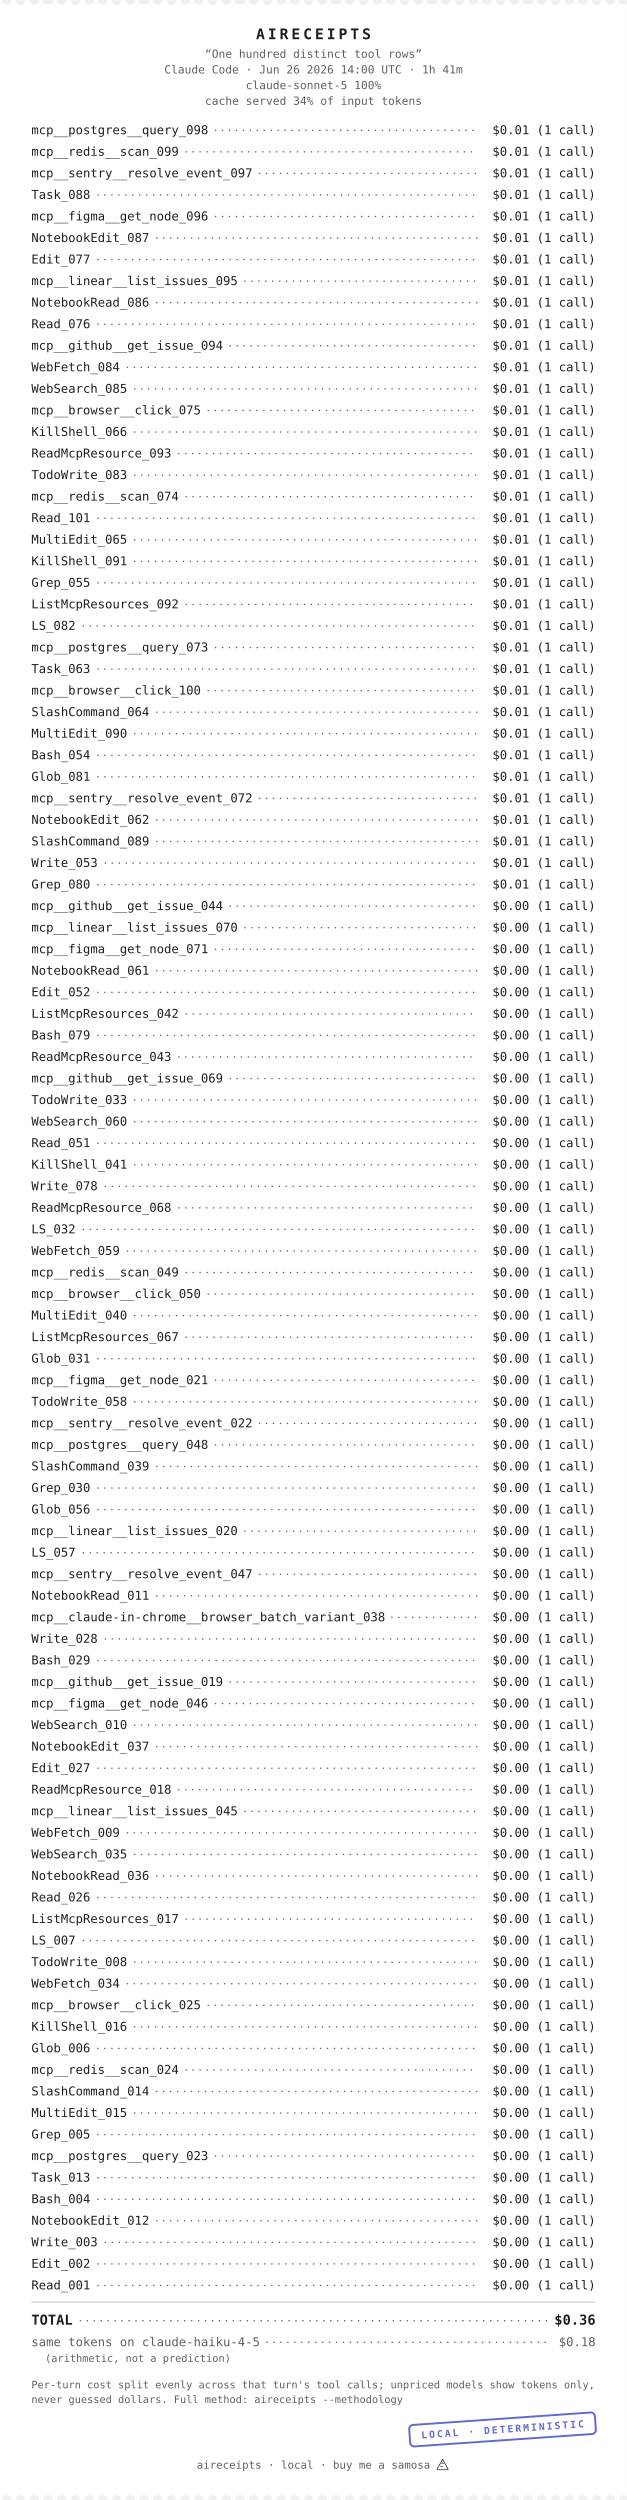
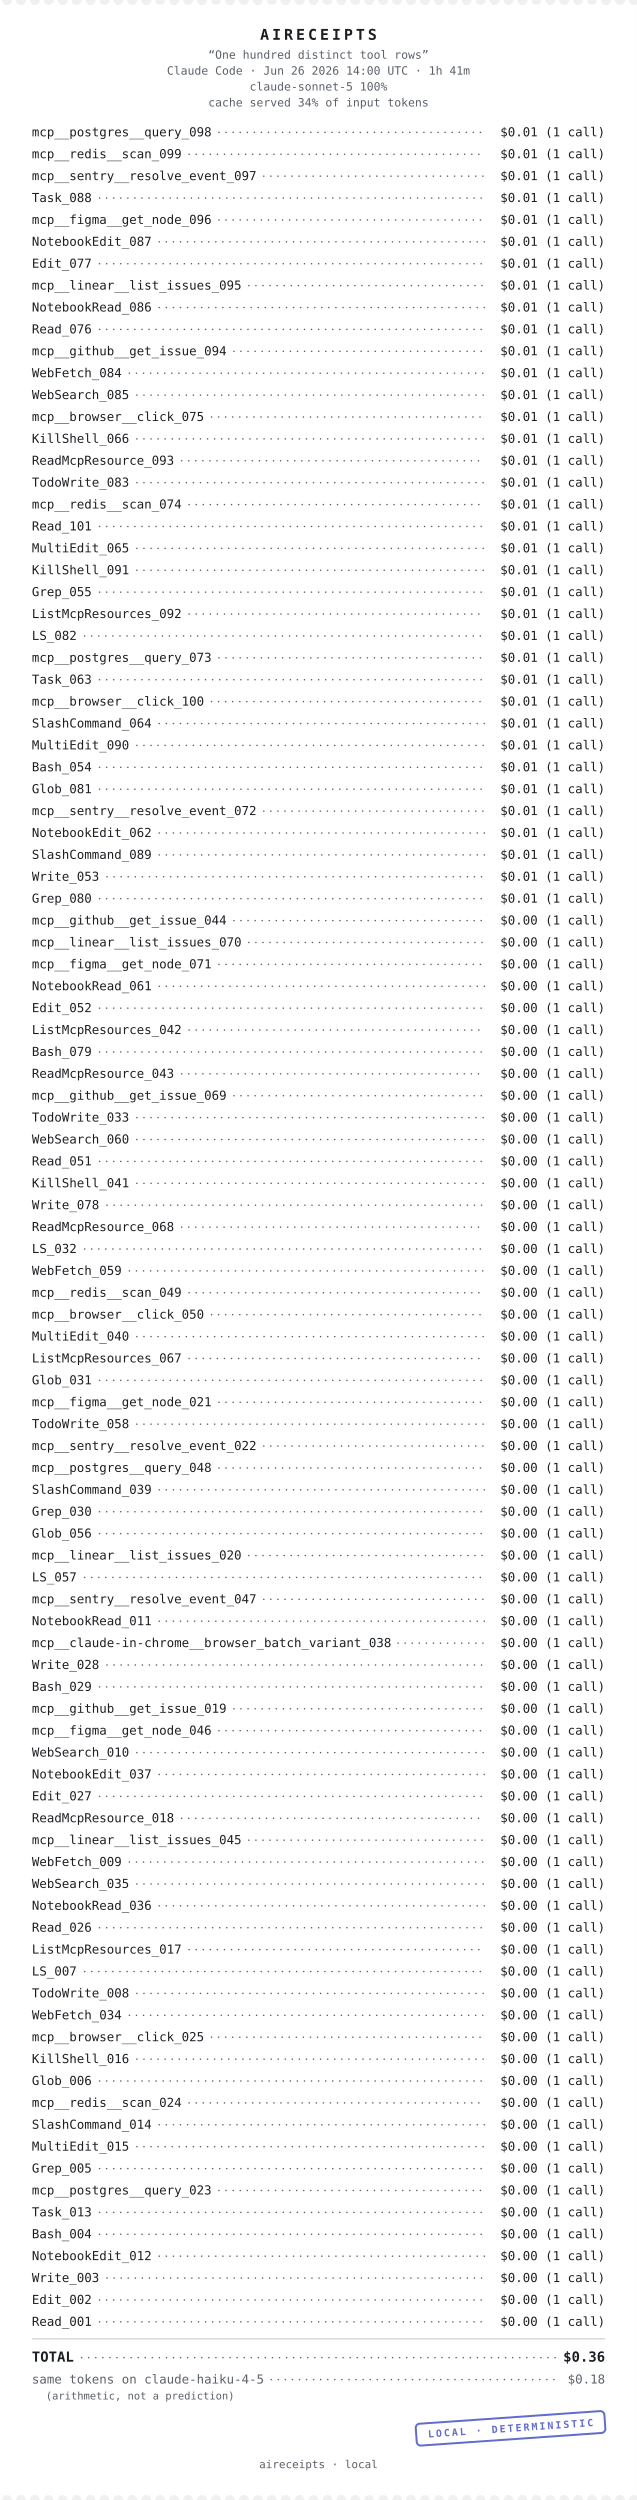
- <svg xmlns="http://www.w3.org/2000/svg" width="640" height="2552" viewBox="0 0 640 2552" font-family="&quot;SF Mono&quot;,&quot;Cascadia Code&quot;,&quot;JetBrains Mono&quot;,Menlo,Consolas,monospace" role="img" aria-label="aireceipts cost receipt">
+ <svg xmlns="http://www.w3.org/2000/svg" width="640" height="2512" viewBox="0 0 640 2512" font-family="&quot;SF Mono&quot;,&quot;Cascadia Code&quot;,&quot;JetBrains Mono&quot;,Menlo,Consolas,monospace" role="img" aria-label="aireceipts cost receipt">
  <g transform="translate(0 0)">
    <defs>
-       <mask id="perf-0" maskUnits="userSpaceOnUse" x="-5" y="-5" width="650" height="2562">
-         <rect x="0" y="0" width="640" height="2552" fill="#FFFFFF" />
+       <mask id="perf-0" maskUnits="userSpaceOnUse" x="-5" y="-5" width="650" height="2522">
+         <rect x="0" y="0" width="640" height="2512" fill="#FFFFFF" />
        <g class="perf-top">
          <circle cx="7" cy="0" r="5" fill="#000000" />
          <circle cx="21" cy="0" r="5" fill="#000000" />
          <circle cx="35" cy="0" r="5" fill="#000000" />
          <circle cx="49" cy="0" r="5" fill="#000000" />
          <circle cx="63" cy="0" r="5" fill="#000000" />
          <circle cx="77" cy="0" r="5" fill="#000000" />
          <circle cx="91" cy="0" r="5" fill="#000000" />
          <circle cx="105" cy="0" r="5" fill="#000000" />
          <circle cx="119" cy="0" r="5" fill="#000000" />
          <circle cx="133" cy="0" r="5" fill="#000000" />
          <circle cx="147" cy="0" r="5" fill="#000000" />
          <circle cx="161" cy="0" r="5" fill="#000000" />
          <circle cx="175" cy="0" r="5" fill="#000000" />
          <circle cx="189" cy="0" r="5" fill="#000000" />
          <circle cx="203" cy="0" r="5" fill="#000000" />
          <circle cx="217" cy="0" r="5" fill="#000000" />
          <circle cx="231" cy="0" r="5" fill="#000000" />
          <circle cx="245" cy="0" r="5" fill="#000000" />
          <circle cx="259" cy="0" r="5" fill="#000000" />
          <circle cx="273" cy="0" r="5" fill="#000000" />
          <circle cx="287" cy="0" r="5" fill="#000000" />
          <circle cx="301" cy="0" r="5" fill="#000000" />
          <circle cx="315" cy="0" r="5" fill="#000000" />
          <circle cx="329" cy="0" r="5" fill="#000000" />
          <circle cx="343" cy="0" r="5" fill="#000000" />
          <circle cx="357" cy="0" r="5" fill="#000000" />
          <circle cx="371" cy="0" r="5" fill="#000000" />
          <circle cx="385" cy="0" r="5" fill="#000000" />
          <circle cx="399" cy="0" r="5" fill="#000000" />
          <circle cx="413" cy="0" r="5" fill="#000000" />
          <circle cx="427" cy="0" r="5" fill="#000000" />
          <circle cx="441" cy="0" r="5" fill="#000000" />
          <circle cx="455" cy="0" r="5" fill="#000000" />
          <circle cx="469" cy="0" r="5" fill="#000000" />
          <circle cx="483" cy="0" r="5" fill="#000000" />
          <circle cx="497" cy="0" r="5" fill="#000000" />
          <circle cx="511" cy="0" r="5" fill="#000000" />
          <circle cx="525" cy="0" r="5" fill="#000000" />
          <circle cx="539" cy="0" r="5" fill="#000000" />
          <circle cx="553" cy="0" r="5" fill="#000000" />
          <circle cx="567" cy="0" r="5" fill="#000000" />
          <circle cx="581" cy="0" r="5" fill="#000000" />
          <circle cx="595" cy="0" r="5" fill="#000000" />
          <circle cx="609" cy="0" r="5" fill="#000000" />
          <circle cx="623" cy="0" r="5" fill="#000000" />
          <circle cx="637" cy="0" r="5" fill="#000000" />
        </g>
        <g class="perf-bottom">
-           <circle cx="7" cy="2552" r="5" fill="#000000" />
-           <circle cx="21" cy="2552" r="5" fill="#000000" />
-           <circle cx="35" cy="2552" r="5" fill="#000000" />
-           <circle cx="49" cy="2552" r="5" fill="#000000" />
-           <circle cx="63" cy="2552" r="5" fill="#000000" />
-           <circle cx="77" cy="2552" r="5" fill="#000000" />
-           <circle cx="91" cy="2552" r="5" fill="#000000" />
-           <circle cx="105" cy="2552" r="5" fill="#000000" />
-           <circle cx="119" cy="2552" r="5" fill="#000000" />
-           <circle cx="133" cy="2552" r="5" fill="#000000" />
-           <circle cx="147" cy="2552" r="5" fill="#000000" />
-           <circle cx="161" cy="2552" r="5" fill="#000000" />
-           <circle cx="175" cy="2552" r="5" fill="#000000" />
-           <circle cx="189" cy="2552" r="5" fill="#000000" />
-           <circle cx="203" cy="2552" r="5" fill="#000000" />
-           <circle cx="217" cy="2552" r="5" fill="#000000" />
-           <circle cx="231" cy="2552" r="5" fill="#000000" />
-           <circle cx="245" cy="2552" r="5" fill="#000000" />
-           <circle cx="259" cy="2552" r="5" fill="#000000" />
-           <circle cx="273" cy="2552" r="5" fill="#000000" />
-           <circle cx="287" cy="2552" r="5" fill="#000000" />
-           <circle cx="301" cy="2552" r="5" fill="#000000" />
-           <circle cx="315" cy="2552" r="5" fill="#000000" />
-           <circle cx="329" cy="2552" r="5" fill="#000000" />
-           <circle cx="343" cy="2552" r="5" fill="#000000" />
-           <circle cx="357" cy="2552" r="5" fill="#000000" />
-           <circle cx="371" cy="2552" r="5" fill="#000000" />
-           <circle cx="385" cy="2552" r="5" fill="#000000" />
-           <circle cx="399" cy="2552" r="5" fill="#000000" />
-           <circle cx="413" cy="2552" r="5" fill="#000000" />
-           <circle cx="427" cy="2552" r="5" fill="#000000" />
-           <circle cx="441" cy="2552" r="5" fill="#000000" />
-           <circle cx="455" cy="2552" r="5" fill="#000000" />
-           <circle cx="469" cy="2552" r="5" fill="#000000" />
-           <circle cx="483" cy="2552" r="5" fill="#000000" />
-           <circle cx="497" cy="2552" r="5" fill="#000000" />
-           <circle cx="511" cy="2552" r="5" fill="#000000" />
-           <circle cx="525" cy="2552" r="5" fill="#000000" />
-           <circle cx="539" cy="2552" r="5" fill="#000000" />
-           <circle cx="553" cy="2552" r="5" fill="#000000" />
-           <circle cx="567" cy="2552" r="5" fill="#000000" />
-           <circle cx="581" cy="2552" r="5" fill="#000000" />
-           <circle cx="595" cy="2552" r="5" fill="#000000" />
-           <circle cx="609" cy="2552" r="5" fill="#000000" />
-           <circle cx="623" cy="2552" r="5" fill="#000000" />
-           <circle cx="637" cy="2552" r="5" fill="#000000" />
+           <circle cx="7" cy="2512" r="5" fill="#000000" />
+           <circle cx="21" cy="2512" r="5" fill="#000000" />
+           <circle cx="35" cy="2512" r="5" fill="#000000" />
+           <circle cx="49" cy="2512" r="5" fill="#000000" />
+           <circle cx="63" cy="2512" r="5" fill="#000000" />
+           <circle cx="77" cy="2512" r="5" fill="#000000" />
+           <circle cx="91" cy="2512" r="5" fill="#000000" />
+           <circle cx="105" cy="2512" r="5" fill="#000000" />
+           <circle cx="119" cy="2512" r="5" fill="#000000" />
+           <circle cx="133" cy="2512" r="5" fill="#000000" />
+           <circle cx="147" cy="2512" r="5" fill="#000000" />
+           <circle cx="161" cy="2512" r="5" fill="#000000" />
+           <circle cx="175" cy="2512" r="5" fill="#000000" />
+           <circle cx="189" cy="2512" r="5" fill="#000000" />
+           <circle cx="203" cy="2512" r="5" fill="#000000" />
+           <circle cx="217" cy="2512" r="5" fill="#000000" />
+           <circle cx="231" cy="2512" r="5" fill="#000000" />
+           <circle cx="245" cy="2512" r="5" fill="#000000" />
+           <circle cx="259" cy="2512" r="5" fill="#000000" />
+           <circle cx="273" cy="2512" r="5" fill="#000000" />
+           <circle cx="287" cy="2512" r="5" fill="#000000" />
+           <circle cx="301" cy="2512" r="5" fill="#000000" />
+           <circle cx="315" cy="2512" r="5" fill="#000000" />
+           <circle cx="329" cy="2512" r="5" fill="#000000" />
+           <circle cx="343" cy="2512" r="5" fill="#000000" />
+           <circle cx="357" cy="2512" r="5" fill="#000000" />
+           <circle cx="371" cy="2512" r="5" fill="#000000" />
+           <circle cx="385" cy="2512" r="5" fill="#000000" />
+           <circle cx="399" cy="2512" r="5" fill="#000000" />
+           <circle cx="413" cy="2512" r="5" fill="#000000" />
+           <circle cx="427" cy="2512" r="5" fill="#000000" />
+           <circle cx="441" cy="2512" r="5" fill="#000000" />
+           <circle cx="455" cy="2512" r="5" fill="#000000" />
+           <circle cx="469" cy="2512" r="5" fill="#000000" />
+           <circle cx="483" cy="2512" r="5" fill="#000000" />
+           <circle cx="497" cy="2512" r="5" fill="#000000" />
+           <circle cx="511" cy="2512" r="5" fill="#000000" />
+           <circle cx="525" cy="2512" r="5" fill="#000000" />
+           <circle cx="539" cy="2512" r="5" fill="#000000" />
+           <circle cx="553" cy="2512" r="5" fill="#000000" />
+           <circle cx="567" cy="2512" r="5" fill="#000000" />
+           <circle cx="581" cy="2512" r="5" fill="#000000" />
+           <circle cx="595" cy="2512" r="5" fill="#000000" />
+           <circle cx="609" cy="2512" r="5" fill="#000000" />
+           <circle cx="623" cy="2512" r="5" fill="#000000" />
+           <circle cx="637" cy="2512" r="5" fill="#000000" />
        </g>
      </mask>
    </defs>
-     <rect x="0" y="0" width="640" height="2552" fill="#FFFFFF" mask="url(#perf-0)" />
+     <rect x="0" y="0" width="640" height="2512" fill="#FFFFFF" mask="url(#perf-0)" />
    <text x="320" y="40" font-size="15" fill="#1B1E22" text-anchor="middle" font-weight="700" letter-spacing="3">AIRECEIPTS</text>
    <text x="320" y="59" font-size="11.5" fill="#5A6068" text-anchor="middle">“One hundred distinct tool rows”</text>
    <text x="320" y="75" font-size="11.5" fill="#5A6068" text-anchor="middle">Claude Code · Jun 26 2026 14:00 UTC · 1h 41m</text>
    <text x="320" y="91" font-size="11.5" fill="#5A6068" text-anchor="middle">claude-sonnet-5 100%</text>
    <text x="320" y="107" font-size="11.5" fill="#5A6068" text-anchor="middle">cache served 34% of input tokens</text>
    <text x="32" y="137" font-size="12.5" fill="#1B1E22" text-anchor="start">mcp__postgres__query_098</text>
    <text x="608" y="137" font-size="12.5" fill="#1B1E22" text-anchor="end">$0.01  (1 call)</text>
    <line x1="220" y1="133" x2="487.5" y2="133" stroke="#5A6068" stroke-width="1.5" stroke-linecap="round" stroke-dasharray="0.1 7" />
    <text x="32" y="159" font-size="12.5" fill="#1B1E22" text-anchor="start">mcp__redis__scan_099</text>
    <text x="608" y="159" font-size="12.5" fill="#1B1E22" text-anchor="end">$0.01  (1 call)</text>
    <line x1="190" y1="155" x2="487.5" y2="155" stroke="#5A6068" stroke-width="1.5" stroke-linecap="round" stroke-dasharray="0.1 7" />
    <text x="32" y="181" font-size="12.5" fill="#1B1E22" text-anchor="start">mcp__sentry__resolve_event_097</text>
    <text x="608" y="181" font-size="12.5" fill="#1B1E22" text-anchor="end">$0.01  (1 call)</text>
    <line x1="265" y1="177" x2="487.5" y2="177" stroke="#5A6068" stroke-width="1.5" stroke-linecap="round" stroke-dasharray="0.1 7" />
    <text x="32" y="203" font-size="12.5" fill="#1B1E22" text-anchor="start">Task_088</text>
    <text x="608" y="203" font-size="12.5" fill="#1B1E22" text-anchor="end">$0.01  (1 call)</text>
    <line x1="100" y1="199" x2="487.5" y2="199" stroke="#5A6068" stroke-width="1.5" stroke-linecap="round" stroke-dasharray="0.1 7" />
    <text x="32" y="225" font-size="12.5" fill="#1B1E22" text-anchor="start">mcp__figma__get_node_096</text>
    <text x="608" y="225" font-size="12.5" fill="#1B1E22" text-anchor="end">$0.01  (1 call)</text>
    <line x1="220" y1="221" x2="487.5" y2="221" stroke="#5A6068" stroke-width="1.5" stroke-linecap="round" stroke-dasharray="0.1 7" />
    <text x="32" y="247" font-size="12.5" fill="#1B1E22" text-anchor="start">NotebookEdit_087</text>
    <text x="608" y="247" font-size="12.5" fill="#1B1E22" text-anchor="end">$0.01  (1 call)</text>
    <line x1="160" y1="243" x2="487.5" y2="243" stroke="#5A6068" stroke-width="1.5" stroke-linecap="round" stroke-dasharray="0.1 7" />
    <text x="32" y="269" font-size="12.5" fill="#1B1E22" text-anchor="start">Edit_077</text>
    <text x="608" y="269" font-size="12.5" fill="#1B1E22" text-anchor="end">$0.01  (1 call)</text>
    <line x1="100" y1="265" x2="487.5" y2="265" stroke="#5A6068" stroke-width="1.5" stroke-linecap="round" stroke-dasharray="0.1 7" />
    <text x="32" y="291" font-size="12.5" fill="#1B1E22" text-anchor="start">mcp__linear__list_issues_095</text>
    <text x="608" y="291" font-size="12.5" fill="#1B1E22" text-anchor="end">$0.01  (1 call)</text>
    <line x1="250" y1="287" x2="487.5" y2="287" stroke="#5A6068" stroke-width="1.5" stroke-linecap="round" stroke-dasharray="0.1 7" />
    <text x="32" y="313" font-size="12.5" fill="#1B1E22" text-anchor="start">NotebookRead_086</text>
    <text x="608" y="313" font-size="12.5" fill="#1B1E22" text-anchor="end">$0.01  (1 call)</text>
    <line x1="160" y1="309" x2="487.5" y2="309" stroke="#5A6068" stroke-width="1.5" stroke-linecap="round" stroke-dasharray="0.1 7" />
    <text x="32" y="335" font-size="12.5" fill="#1B1E22" text-anchor="start">Read_076</text>
    <text x="608" y="335" font-size="12.5" fill="#1B1E22" text-anchor="end">$0.01  (1 call)</text>
    <line x1="100" y1="331" x2="487.5" y2="331" stroke="#5A6068" stroke-width="1.5" stroke-linecap="round" stroke-dasharray="0.1 7" />
    <text x="32" y="357" font-size="12.5" fill="#1B1E22" text-anchor="start">mcp__github__get_issue_094</text>
    <text x="608" y="357" font-size="12.5" fill="#1B1E22" text-anchor="end">$0.01  (1 call)</text>
    <line x1="235" y1="353" x2="487.5" y2="353" stroke="#5A6068" stroke-width="1.5" stroke-linecap="round" stroke-dasharray="0.1 7" />
    <text x="32" y="379" font-size="12.5" fill="#1B1E22" text-anchor="start">WebFetch_084</text>
    <text x="608" y="379" font-size="12.5" fill="#1B1E22" text-anchor="end">$0.01  (1 call)</text>
    <line x1="130" y1="375" x2="487.5" y2="375" stroke="#5A6068" stroke-width="1.5" stroke-linecap="round" stroke-dasharray="0.1 7" />
    <text x="32" y="401" font-size="12.5" fill="#1B1E22" text-anchor="start">WebSearch_085</text>
    <text x="608" y="401" font-size="12.5" fill="#1B1E22" text-anchor="end">$0.01  (1 call)</text>
    <line x1="137.5" y1="397" x2="487.5" y2="397" stroke="#5A6068" stroke-width="1.5" stroke-linecap="round" stroke-dasharray="0.1 7" />
    <text x="32" y="423" font-size="12.5" fill="#1B1E22" text-anchor="start">mcp__browser__click_075</text>
    <text x="608" y="423" font-size="12.5" fill="#1B1E22" text-anchor="end">$0.01  (1 call)</text>
    <line x1="212.5" y1="419" x2="487.5" y2="419" stroke="#5A6068" stroke-width="1.5" stroke-linecap="round" stroke-dasharray="0.1 7" />
    <text x="32" y="445" font-size="12.5" fill="#1B1E22" text-anchor="start">KillShell_066</text>
    <text x="608" y="445" font-size="12.5" fill="#1B1E22" text-anchor="end">$0.01  (1 call)</text>
    <line x1="137.5" y1="441" x2="487.5" y2="441" stroke="#5A6068" stroke-width="1.5" stroke-linecap="round" stroke-dasharray="0.1 7" />
    <text x="32" y="467" font-size="12.5" fill="#1B1E22" text-anchor="start">ReadMcpResource_093</text>
    <text x="608" y="467" font-size="12.5" fill="#1B1E22" text-anchor="end">$0.01  (1 call)</text>
    <line x1="182.5" y1="463" x2="487.5" y2="463" stroke="#5A6068" stroke-width="1.5" stroke-linecap="round" stroke-dasharray="0.1 7" />
    <text x="32" y="489" font-size="12.5" fill="#1B1E22" text-anchor="start">TodoWrite_083</text>
    <text x="608" y="489" font-size="12.5" fill="#1B1E22" text-anchor="end">$0.01  (1 call)</text>
    <line x1="137.5" y1="485" x2="487.5" y2="485" stroke="#5A6068" stroke-width="1.5" stroke-linecap="round" stroke-dasharray="0.1 7" />
    <text x="32" y="511" font-size="12.5" fill="#1B1E22" text-anchor="start">mcp__redis__scan_074</text>
    <text x="608" y="511" font-size="12.5" fill="#1B1E22" text-anchor="end">$0.01  (1 call)</text>
    <line x1="190" y1="507" x2="487.5" y2="507" stroke="#5A6068" stroke-width="1.5" stroke-linecap="round" stroke-dasharray="0.1 7" />
    <text x="32" y="533" font-size="12.5" fill="#1B1E22" text-anchor="start">Read_101</text>
    <text x="608" y="533" font-size="12.5" fill="#1B1E22" text-anchor="end">$0.01  (1 call)</text>
    <line x1="100" y1="529" x2="487.5" y2="529" stroke="#5A6068" stroke-width="1.5" stroke-linecap="round" stroke-dasharray="0.1 7" />
    <text x="32" y="555" font-size="12.5" fill="#1B1E22" text-anchor="start">MultiEdit_065</text>
    <text x="608" y="555" font-size="12.5" fill="#1B1E22" text-anchor="end">$0.01  (1 call)</text>
    <line x1="137.5" y1="551" x2="487.5" y2="551" stroke="#5A6068" stroke-width="1.5" stroke-linecap="round" stroke-dasharray="0.1 7" />
    <text x="32" y="577" font-size="12.5" fill="#1B1E22" text-anchor="start">KillShell_091</text>
    <text x="608" y="577" font-size="12.5" fill="#1B1E22" text-anchor="end">$0.01  (1 call)</text>
    <line x1="137.5" y1="573" x2="487.5" y2="573" stroke="#5A6068" stroke-width="1.5" stroke-linecap="round" stroke-dasharray="0.1 7" />
    <text x="32" y="599" font-size="12.5" fill="#1B1E22" text-anchor="start">Grep_055</text>
    <text x="608" y="599" font-size="12.5" fill="#1B1E22" text-anchor="end">$0.01  (1 call)</text>
    <line x1="100" y1="595" x2="487.5" y2="595" stroke="#5A6068" stroke-width="1.5" stroke-linecap="round" stroke-dasharray="0.1 7" />
    <text x="32" y="621" font-size="12.5" fill="#1B1E22" text-anchor="start">ListMcpResources_092</text>
    <text x="608" y="621" font-size="12.5" fill="#1B1E22" text-anchor="end">$0.01  (1 call)</text>
    <line x1="190" y1="617" x2="487.5" y2="617" stroke="#5A6068" stroke-width="1.5" stroke-linecap="round" stroke-dasharray="0.1 7" />
    <text x="32" y="643" font-size="12.5" fill="#1B1E22" text-anchor="start">LS_082</text>
    <text x="608" y="643" font-size="12.5" fill="#1B1E22" text-anchor="end">$0.01  (1 call)</text>
    <line x1="85" y1="639" x2="487.5" y2="639" stroke="#5A6068" stroke-width="1.5" stroke-linecap="round" stroke-dasharray="0.1 7" />
    <text x="32" y="665" font-size="12.5" fill="#1B1E22" text-anchor="start">mcp__postgres__query_073</text>
    <text x="608" y="665" font-size="12.5" fill="#1B1E22" text-anchor="end">$0.01  (1 call)</text>
    <line x1="220" y1="661" x2="487.5" y2="661" stroke="#5A6068" stroke-width="1.5" stroke-linecap="round" stroke-dasharray="0.1 7" />
    <text x="32" y="687" font-size="12.5" fill="#1B1E22" text-anchor="start">Task_063</text>
    <text x="608" y="687" font-size="12.5" fill="#1B1E22" text-anchor="end">$0.01  (1 call)</text>
    <line x1="100" y1="683" x2="487.5" y2="683" stroke="#5A6068" stroke-width="1.5" stroke-linecap="round" stroke-dasharray="0.1 7" />
    <text x="32" y="709" font-size="12.5" fill="#1B1E22" text-anchor="start">mcp__browser__click_100</text>
    <text x="608" y="709" font-size="12.5" fill="#1B1E22" text-anchor="end">$0.01  (1 call)</text>
    <line x1="212.5" y1="705" x2="487.5" y2="705" stroke="#5A6068" stroke-width="1.5" stroke-linecap="round" stroke-dasharray="0.1 7" />
    <text x="32" y="731" font-size="12.5" fill="#1B1E22" text-anchor="start">SlashCommand_064</text>
    <text x="608" y="731" font-size="12.5" fill="#1B1E22" text-anchor="end">$0.01  (1 call)</text>
    <line x1="160" y1="727" x2="487.5" y2="727" stroke="#5A6068" stroke-width="1.5" stroke-linecap="round" stroke-dasharray="0.1 7" />
    <text x="32" y="753" font-size="12.5" fill="#1B1E22" text-anchor="start">MultiEdit_090</text>
    <text x="608" y="753" font-size="12.5" fill="#1B1E22" text-anchor="end">$0.01  (1 call)</text>
    <line x1="137.5" y1="749" x2="487.5" y2="749" stroke="#5A6068" stroke-width="1.5" stroke-linecap="round" stroke-dasharray="0.1 7" />
    <text x="32" y="775" font-size="12.5" fill="#1B1E22" text-anchor="start">Bash_054</text>
    <text x="608" y="775" font-size="12.5" fill="#1B1E22" text-anchor="end">$0.01  (1 call)</text>
    <line x1="100" y1="771" x2="487.5" y2="771" stroke="#5A6068" stroke-width="1.5" stroke-linecap="round" stroke-dasharray="0.1 7" />
    <text x="32" y="797" font-size="12.5" fill="#1B1E22" text-anchor="start">Glob_081</text>
    <text x="608" y="797" font-size="12.5" fill="#1B1E22" text-anchor="end">$0.01  (1 call)</text>
    <line x1="100" y1="793" x2="487.5" y2="793" stroke="#5A6068" stroke-width="1.5" stroke-linecap="round" stroke-dasharray="0.1 7" />
    <text x="32" y="819" font-size="12.5" fill="#1B1E22" text-anchor="start">mcp__sentry__resolve_event_072</text>
    <text x="608" y="819" font-size="12.5" fill="#1B1E22" text-anchor="end">$0.01  (1 call)</text>
    <line x1="265" y1="815" x2="487.5" y2="815" stroke="#5A6068" stroke-width="1.5" stroke-linecap="round" stroke-dasharray="0.1 7" />
    <text x="32" y="841" font-size="12.5" fill="#1B1E22" text-anchor="start">NotebookEdit_062</text>
    <text x="608" y="841" font-size="12.5" fill="#1B1E22" text-anchor="end">$0.01  (1 call)</text>
    <line x1="160" y1="837" x2="487.5" y2="837" stroke="#5A6068" stroke-width="1.5" stroke-linecap="round" stroke-dasharray="0.1 7" />
    <text x="32" y="863" font-size="12.5" fill="#1B1E22" text-anchor="start">SlashCommand_089</text>
    <text x="608" y="863" font-size="12.5" fill="#1B1E22" text-anchor="end">$0.01  (1 call)</text>
    <line x1="160" y1="859" x2="487.5" y2="859" stroke="#5A6068" stroke-width="1.5" stroke-linecap="round" stroke-dasharray="0.1 7" />
    <text x="32" y="885" font-size="12.5" fill="#1B1E22" text-anchor="start">Write_053</text>
    <text x="608" y="885" font-size="12.5" fill="#1B1E22" text-anchor="end">$0.01  (1 call)</text>
    <line x1="107.5" y1="881" x2="487.5" y2="881" stroke="#5A6068" stroke-width="1.5" stroke-linecap="round" stroke-dasharray="0.1 7" />
    <text x="32" y="907" font-size="12.5" fill="#1B1E22" text-anchor="start">Grep_080</text>
    <text x="608" y="907" font-size="12.5" fill="#1B1E22" text-anchor="end">$0.01  (1 call)</text>
    <line x1="100" y1="903" x2="487.5" y2="903" stroke="#5A6068" stroke-width="1.5" stroke-linecap="round" stroke-dasharray="0.1 7" />
    <text x="32" y="929" font-size="12.5" fill="#1B1E22" text-anchor="start">mcp__github__get_issue_044</text>
    <text x="608" y="929" font-size="12.5" fill="#1B1E22" text-anchor="end">$0.00  (1 call)</text>
    <line x1="235" y1="925" x2="487.5" y2="925" stroke="#5A6068" stroke-width="1.5" stroke-linecap="round" stroke-dasharray="0.1 7" />
    <text x="32" y="951" font-size="12.5" fill="#1B1E22" text-anchor="start">mcp__linear__list_issues_070</text>
    <text x="608" y="951" font-size="12.5" fill="#1B1E22" text-anchor="end">$0.00  (1 call)</text>
    <line x1="250" y1="947" x2="487.5" y2="947" stroke="#5A6068" stroke-width="1.5" stroke-linecap="round" stroke-dasharray="0.1 7" />
    <text x="32" y="973" font-size="12.5" fill="#1B1E22" text-anchor="start">mcp__figma__get_node_071</text>
    <text x="608" y="973" font-size="12.5" fill="#1B1E22" text-anchor="end">$0.00  (1 call)</text>
    <line x1="220" y1="969" x2="487.5" y2="969" stroke="#5A6068" stroke-width="1.5" stroke-linecap="round" stroke-dasharray="0.1 7" />
    <text x="32" y="995" font-size="12.5" fill="#1B1E22" text-anchor="start">NotebookRead_061</text>
    <text x="608" y="995" font-size="12.5" fill="#1B1E22" text-anchor="end">$0.00  (1 call)</text>
    <line x1="160" y1="991" x2="487.5" y2="991" stroke="#5A6068" stroke-width="1.5" stroke-linecap="round" stroke-dasharray="0.1 7" />
    <text x="32" y="1017" font-size="12.5" fill="#1B1E22" text-anchor="start">Edit_052</text>
    <text x="608" y="1017" font-size="12.5" fill="#1B1E22" text-anchor="end">$0.00  (1 call)</text>
    <line x1="100" y1="1013" x2="487.5" y2="1013" stroke="#5A6068" stroke-width="1.5" stroke-linecap="round" stroke-dasharray="0.1 7" />
    <text x="32" y="1039" font-size="12.5" fill="#1B1E22" text-anchor="start">ListMcpResources_042</text>
    <text x="608" y="1039" font-size="12.5" fill="#1B1E22" text-anchor="end">$0.00  (1 call)</text>
    <line x1="190" y1="1035" x2="487.5" y2="1035" stroke="#5A6068" stroke-width="1.5" stroke-linecap="round" stroke-dasharray="0.1 7" />
    <text x="32" y="1061" font-size="12.5" fill="#1B1E22" text-anchor="start">Bash_079</text>
    <text x="608" y="1061" font-size="12.5" fill="#1B1E22" text-anchor="end">$0.00  (1 call)</text>
    <line x1="100" y1="1057" x2="487.5" y2="1057" stroke="#5A6068" stroke-width="1.5" stroke-linecap="round" stroke-dasharray="0.1 7" />
    <text x="32" y="1083" font-size="12.5" fill="#1B1E22" text-anchor="start">ReadMcpResource_043</text>
    <text x="608" y="1083" font-size="12.5" fill="#1B1E22" text-anchor="end">$0.00  (1 call)</text>
    <line x1="182.5" y1="1079" x2="487.5" y2="1079" stroke="#5A6068" stroke-width="1.5" stroke-linecap="round" stroke-dasharray="0.1 7" />
    <text x="32" y="1105" font-size="12.5" fill="#1B1E22" text-anchor="start">mcp__github__get_issue_069</text>
    <text x="608" y="1105" font-size="12.5" fill="#1B1E22" text-anchor="end">$0.00  (1 call)</text>
    <line x1="235" y1="1101" x2="487.5" y2="1101" stroke="#5A6068" stroke-width="1.5" stroke-linecap="round" stroke-dasharray="0.1 7" />
    <text x="32" y="1127" font-size="12.5" fill="#1B1E22" text-anchor="start">TodoWrite_033</text>
    <text x="608" y="1127" font-size="12.5" fill="#1B1E22" text-anchor="end">$0.00  (1 call)</text>
    <line x1="137.5" y1="1123" x2="487.5" y2="1123" stroke="#5A6068" stroke-width="1.5" stroke-linecap="round" stroke-dasharray="0.1 7" />
    <text x="32" y="1149" font-size="12.5" fill="#1B1E22" text-anchor="start">WebSearch_060</text>
    <text x="608" y="1149" font-size="12.5" fill="#1B1E22" text-anchor="end">$0.00  (1 call)</text>
    <line x1="137.5" y1="1145" x2="487.5" y2="1145" stroke="#5A6068" stroke-width="1.5" stroke-linecap="round" stroke-dasharray="0.1 7" />
    <text x="32" y="1171" font-size="12.5" fill="#1B1E22" text-anchor="start">Read_051</text>
    <text x="608" y="1171" font-size="12.5" fill="#1B1E22" text-anchor="end">$0.00  (1 call)</text>
    <line x1="100" y1="1167" x2="487.5" y2="1167" stroke="#5A6068" stroke-width="1.5" stroke-linecap="round" stroke-dasharray="0.1 7" />
    <text x="32" y="1193" font-size="12.5" fill="#1B1E22" text-anchor="start">KillShell_041</text>
    <text x="608" y="1193" font-size="12.5" fill="#1B1E22" text-anchor="end">$0.00  (1 call)</text>
    <line x1="137.5" y1="1189" x2="487.5" y2="1189" stroke="#5A6068" stroke-width="1.5" stroke-linecap="round" stroke-dasharray="0.1 7" />
    <text x="32" y="1215" font-size="12.5" fill="#1B1E22" text-anchor="start">Write_078</text>
    <text x="608" y="1215" font-size="12.5" fill="#1B1E22" text-anchor="end">$0.00  (1 call)</text>
    <line x1="107.5" y1="1211" x2="487.5" y2="1211" stroke="#5A6068" stroke-width="1.5" stroke-linecap="round" stroke-dasharray="0.1 7" />
    <text x="32" y="1237" font-size="12.5" fill="#1B1E22" text-anchor="start">ReadMcpResource_068</text>
    <text x="608" y="1237" font-size="12.5" fill="#1B1E22" text-anchor="end">$0.00  (1 call)</text>
    <line x1="182.5" y1="1233" x2="487.5" y2="1233" stroke="#5A6068" stroke-width="1.5" stroke-linecap="round" stroke-dasharray="0.1 7" />
    <text x="32" y="1259" font-size="12.5" fill="#1B1E22" text-anchor="start">LS_032</text>
    <text x="608" y="1259" font-size="12.5" fill="#1B1E22" text-anchor="end">$0.00  (1 call)</text>
    <line x1="85" y1="1255" x2="487.5" y2="1255" stroke="#5A6068" stroke-width="1.5" stroke-linecap="round" stroke-dasharray="0.1 7" />
    <text x="32" y="1281" font-size="12.5" fill="#1B1E22" text-anchor="start">WebFetch_059</text>
    <text x="608" y="1281" font-size="12.5" fill="#1B1E22" text-anchor="end">$0.00  (1 call)</text>
    <line x1="130" y1="1277" x2="487.5" y2="1277" stroke="#5A6068" stroke-width="1.5" stroke-linecap="round" stroke-dasharray="0.1 7" />
    <text x="32" y="1303" font-size="12.5" fill="#1B1E22" text-anchor="start">mcp__redis__scan_049</text>
    <text x="608" y="1303" font-size="12.5" fill="#1B1E22" text-anchor="end">$0.00  (1 call)</text>
    <line x1="190" y1="1299" x2="487.5" y2="1299" stroke="#5A6068" stroke-width="1.5" stroke-linecap="round" stroke-dasharray="0.1 7" />
    <text x="32" y="1325" font-size="12.5" fill="#1B1E22" text-anchor="start">mcp__browser__click_050</text>
    <text x="608" y="1325" font-size="12.5" fill="#1B1E22" text-anchor="end">$0.00  (1 call)</text>
    <line x1="212.5" y1="1321" x2="487.5" y2="1321" stroke="#5A6068" stroke-width="1.5" stroke-linecap="round" stroke-dasharray="0.1 7" />
    <text x="32" y="1347" font-size="12.5" fill="#1B1E22" text-anchor="start">MultiEdit_040</text>
    <text x="608" y="1347" font-size="12.5" fill="#1B1E22" text-anchor="end">$0.00  (1 call)</text>
    <line x1="137.5" y1="1343" x2="487.5" y2="1343" stroke="#5A6068" stroke-width="1.5" stroke-linecap="round" stroke-dasharray="0.1 7" />
    <text x="32" y="1369" font-size="12.5" fill="#1B1E22" text-anchor="start">ListMcpResources_067</text>
    <text x="608" y="1369" font-size="12.5" fill="#1B1E22" text-anchor="end">$0.00  (1 call)</text>
    <line x1="190" y1="1365" x2="487.5" y2="1365" stroke="#5A6068" stroke-width="1.5" stroke-linecap="round" stroke-dasharray="0.1 7" />
    <text x="32" y="1391" font-size="12.5" fill="#1B1E22" text-anchor="start">Glob_031</text>
    <text x="608" y="1391" font-size="12.5" fill="#1B1E22" text-anchor="end">$0.00  (1 call)</text>
    <line x1="100" y1="1387" x2="487.5" y2="1387" stroke="#5A6068" stroke-width="1.5" stroke-linecap="round" stroke-dasharray="0.1 7" />
    <text x="32" y="1413" font-size="12.5" fill="#1B1E22" text-anchor="start">mcp__figma__get_node_021</text>
    <text x="608" y="1413" font-size="12.5" fill="#1B1E22" text-anchor="end">$0.00  (1 call)</text>
    <line x1="220" y1="1409" x2="487.5" y2="1409" stroke="#5A6068" stroke-width="1.5" stroke-linecap="round" stroke-dasharray="0.1 7" />
    <text x="32" y="1435" font-size="12.5" fill="#1B1E22" text-anchor="start">TodoWrite_058</text>
    <text x="608" y="1435" font-size="12.5" fill="#1B1E22" text-anchor="end">$0.00  (1 call)</text>
    <line x1="137.5" y1="1431" x2="487.5" y2="1431" stroke="#5A6068" stroke-width="1.5" stroke-linecap="round" stroke-dasharray="0.1 7" />
    <text x="32" y="1457" font-size="12.5" fill="#1B1E22" text-anchor="start">mcp__sentry__resolve_event_022</text>
    <text x="608" y="1457" font-size="12.5" fill="#1B1E22" text-anchor="end">$0.00  (1 call)</text>
    <line x1="265" y1="1453" x2="487.5" y2="1453" stroke="#5A6068" stroke-width="1.5" stroke-linecap="round" stroke-dasharray="0.1 7" />
    <text x="32" y="1479" font-size="12.5" fill="#1B1E22" text-anchor="start">mcp__postgres__query_048</text>
    <text x="608" y="1479" font-size="12.5" fill="#1B1E22" text-anchor="end">$0.00  (1 call)</text>
    <line x1="220" y1="1475" x2="487.5" y2="1475" stroke="#5A6068" stroke-width="1.5" stroke-linecap="round" stroke-dasharray="0.1 7" />
    <text x="32" y="1501" font-size="12.5" fill="#1B1E22" text-anchor="start">SlashCommand_039</text>
    <text x="608" y="1501" font-size="12.5" fill="#1B1E22" text-anchor="end">$0.00  (1 call)</text>
    <line x1="160" y1="1497" x2="487.5" y2="1497" stroke="#5A6068" stroke-width="1.5" stroke-linecap="round" stroke-dasharray="0.1 7" />
    <text x="32" y="1523" font-size="12.5" fill="#1B1E22" text-anchor="start">Grep_030</text>
    <text x="608" y="1523" font-size="12.5" fill="#1B1E22" text-anchor="end">$0.00  (1 call)</text>
    <line x1="100" y1="1519" x2="487.5" y2="1519" stroke="#5A6068" stroke-width="1.5" stroke-linecap="round" stroke-dasharray="0.1 7" />
    <text x="32" y="1545" font-size="12.5" fill="#1B1E22" text-anchor="start">Glob_056</text>
    <text x="608" y="1545" font-size="12.5" fill="#1B1E22" text-anchor="end">$0.00  (1 call)</text>
    <line x1="100" y1="1541" x2="487.5" y2="1541" stroke="#5A6068" stroke-width="1.5" stroke-linecap="round" stroke-dasharray="0.1 7" />
    <text x="32" y="1567" font-size="12.5" fill="#1B1E22" text-anchor="start">mcp__linear__list_issues_020</text>
    <text x="608" y="1567" font-size="12.5" fill="#1B1E22" text-anchor="end">$0.00  (1 call)</text>
    <line x1="250" y1="1563" x2="487.5" y2="1563" stroke="#5A6068" stroke-width="1.5" stroke-linecap="round" stroke-dasharray="0.1 7" />
    <text x="32" y="1589" font-size="12.5" fill="#1B1E22" text-anchor="start">LS_057</text>
    <text x="608" y="1589" font-size="12.5" fill="#1B1E22" text-anchor="end">$0.00  (1 call)</text>
    <line x1="85" y1="1585" x2="487.5" y2="1585" stroke="#5A6068" stroke-width="1.5" stroke-linecap="round" stroke-dasharray="0.1 7" />
    <text x="32" y="1611" font-size="12.5" fill="#1B1E22" text-anchor="start">mcp__sentry__resolve_event_047</text>
    <text x="608" y="1611" font-size="12.5" fill="#1B1E22" text-anchor="end">$0.00  (1 call)</text>
    <line x1="265" y1="1607" x2="487.5" y2="1607" stroke="#5A6068" stroke-width="1.5" stroke-linecap="round" stroke-dasharray="0.1 7" />
    <text x="32" y="1633" font-size="12.5" fill="#1B1E22" text-anchor="start">NotebookRead_011</text>
    <text x="608" y="1633" font-size="12.5" fill="#1B1E22" text-anchor="end">$0.00  (1 call)</text>
    <line x1="160" y1="1629" x2="487.5" y2="1629" stroke="#5A6068" stroke-width="1.5" stroke-linecap="round" stroke-dasharray="0.1 7" />
    <text x="32" y="1655" font-size="12.5" fill="#1B1E22" text-anchor="start">mcp__claude-in-chrome__browser_batch_variant_038</text>
    <text x="608" y="1655" font-size="12.5" fill="#1B1E22" text-anchor="end">$0.00  (1 call)</text>
    <line x1="400" y1="1651" x2="487.5" y2="1651" stroke="#5A6068" stroke-width="1.5" stroke-linecap="round" stroke-dasharray="0.1 7" />
    <text x="32" y="1677" font-size="12.5" fill="#1B1E22" text-anchor="start">Write_028</text>
    <text x="608" y="1677" font-size="12.5" fill="#1B1E22" text-anchor="end">$0.00  (1 call)</text>
    <line x1="107.5" y1="1673" x2="487.5" y2="1673" stroke="#5A6068" stroke-width="1.5" stroke-linecap="round" stroke-dasharray="0.1 7" />
    <text x="32" y="1699" font-size="12.5" fill="#1B1E22" text-anchor="start">Bash_029</text>
    <text x="608" y="1699" font-size="12.5" fill="#1B1E22" text-anchor="end">$0.00  (1 call)</text>
    <line x1="100" y1="1695" x2="487.5" y2="1695" stroke="#5A6068" stroke-width="1.5" stroke-linecap="round" stroke-dasharray="0.1 7" />
    <text x="32" y="1721" font-size="12.5" fill="#1B1E22" text-anchor="start">mcp__github__get_issue_019</text>
    <text x="608" y="1721" font-size="12.5" fill="#1B1E22" text-anchor="end">$0.00  (1 call)</text>
    <line x1="235" y1="1717" x2="487.5" y2="1717" stroke="#5A6068" stroke-width="1.5" stroke-linecap="round" stroke-dasharray="0.1 7" />
    <text x="32" y="1743" font-size="12.5" fill="#1B1E22" text-anchor="start">mcp__figma__get_node_046</text>
    <text x="608" y="1743" font-size="12.5" fill="#1B1E22" text-anchor="end">$0.00  (1 call)</text>
    <line x1="220" y1="1739" x2="487.5" y2="1739" stroke="#5A6068" stroke-width="1.5" stroke-linecap="round" stroke-dasharray="0.1 7" />
    <text x="32" y="1765" font-size="12.5" fill="#1B1E22" text-anchor="start">WebSearch_010</text>
    <text x="608" y="1765" font-size="12.5" fill="#1B1E22" text-anchor="end">$0.00  (1 call)</text>
    <line x1="137.5" y1="1761" x2="487.5" y2="1761" stroke="#5A6068" stroke-width="1.5" stroke-linecap="round" stroke-dasharray="0.1 7" />
    <text x="32" y="1787" font-size="12.5" fill="#1B1E22" text-anchor="start">NotebookEdit_037</text>
    <text x="608" y="1787" font-size="12.5" fill="#1B1E22" text-anchor="end">$0.00  (1 call)</text>
    <line x1="160" y1="1783" x2="487.5" y2="1783" stroke="#5A6068" stroke-width="1.5" stroke-linecap="round" stroke-dasharray="0.1 7" />
    <text x="32" y="1809" font-size="12.5" fill="#1B1E22" text-anchor="start">Edit_027</text>
    <text x="608" y="1809" font-size="12.5" fill="#1B1E22" text-anchor="end">$0.00  (1 call)</text>
    <line x1="100" y1="1805" x2="487.5" y2="1805" stroke="#5A6068" stroke-width="1.5" stroke-linecap="round" stroke-dasharray="0.1 7" />
    <text x="32" y="1831" font-size="12.5" fill="#1B1E22" text-anchor="start">ReadMcpResource_018</text>
    <text x="608" y="1831" font-size="12.5" fill="#1B1E22" text-anchor="end">$0.00  (1 call)</text>
    <line x1="182.5" y1="1827" x2="487.5" y2="1827" stroke="#5A6068" stroke-width="1.5" stroke-linecap="round" stroke-dasharray="0.1 7" />
    <text x="32" y="1853" font-size="12.5" fill="#1B1E22" text-anchor="start">mcp__linear__list_issues_045</text>
    <text x="608" y="1853" font-size="12.5" fill="#1B1E22" text-anchor="end">$0.00  (1 call)</text>
    <line x1="250" y1="1849" x2="487.5" y2="1849" stroke="#5A6068" stroke-width="1.5" stroke-linecap="round" stroke-dasharray="0.1 7" />
    <text x="32" y="1875" font-size="12.5" fill="#1B1E22" text-anchor="start">WebFetch_009</text>
    <text x="608" y="1875" font-size="12.5" fill="#1B1E22" text-anchor="end">$0.00  (1 call)</text>
    <line x1="130" y1="1871" x2="487.5" y2="1871" stroke="#5A6068" stroke-width="1.5" stroke-linecap="round" stroke-dasharray="0.1 7" />
    <text x="32" y="1897" font-size="12.5" fill="#1B1E22" text-anchor="start">WebSearch_035</text>
    <text x="608" y="1897" font-size="12.5" fill="#1B1E22" text-anchor="end">$0.00  (1 call)</text>
    <line x1="137.5" y1="1893" x2="487.5" y2="1893" stroke="#5A6068" stroke-width="1.5" stroke-linecap="round" stroke-dasharray="0.1 7" />
    <text x="32" y="1919" font-size="12.5" fill="#1B1E22" text-anchor="start">NotebookRead_036</text>
    <text x="608" y="1919" font-size="12.5" fill="#1B1E22" text-anchor="end">$0.00  (1 call)</text>
    <line x1="160" y1="1915" x2="487.5" y2="1915" stroke="#5A6068" stroke-width="1.5" stroke-linecap="round" stroke-dasharray="0.1 7" />
    <text x="32" y="1941" font-size="12.5" fill="#1B1E22" text-anchor="start">Read_026</text>
    <text x="608" y="1941" font-size="12.5" fill="#1B1E22" text-anchor="end">$0.00  (1 call)</text>
    <line x1="100" y1="1937" x2="487.5" y2="1937" stroke="#5A6068" stroke-width="1.5" stroke-linecap="round" stroke-dasharray="0.1 7" />
    <text x="32" y="1963" font-size="12.5" fill="#1B1E22" text-anchor="start">ListMcpResources_017</text>
    <text x="608" y="1963" font-size="12.5" fill="#1B1E22" text-anchor="end">$0.00  (1 call)</text>
    <line x1="190" y1="1959" x2="487.5" y2="1959" stroke="#5A6068" stroke-width="1.5" stroke-linecap="round" stroke-dasharray="0.1 7" />
    <text x="32" y="1985" font-size="12.5" fill="#1B1E22" text-anchor="start">LS_007</text>
    <text x="608" y="1985" font-size="12.5" fill="#1B1E22" text-anchor="end">$0.00  (1 call)</text>
    <line x1="85" y1="1981" x2="487.5" y2="1981" stroke="#5A6068" stroke-width="1.5" stroke-linecap="round" stroke-dasharray="0.1 7" />
    <text x="32" y="2007" font-size="12.5" fill="#1B1E22" text-anchor="start">TodoWrite_008</text>
    <text x="608" y="2007" font-size="12.5" fill="#1B1E22" text-anchor="end">$0.00  (1 call)</text>
    <line x1="137.5" y1="2003" x2="487.5" y2="2003" stroke="#5A6068" stroke-width="1.5" stroke-linecap="round" stroke-dasharray="0.1 7" />
    <text x="32" y="2029" font-size="12.5" fill="#1B1E22" text-anchor="start">WebFetch_034</text>
    <text x="608" y="2029" font-size="12.5" fill="#1B1E22" text-anchor="end">$0.00  (1 call)</text>
    <line x1="130" y1="2025" x2="487.5" y2="2025" stroke="#5A6068" stroke-width="1.5" stroke-linecap="round" stroke-dasharray="0.1 7" />
    <text x="32" y="2051" font-size="12.5" fill="#1B1E22" text-anchor="start">mcp__browser__click_025</text>
    <text x="608" y="2051" font-size="12.5" fill="#1B1E22" text-anchor="end">$0.00  (1 call)</text>
    <line x1="212.5" y1="2047" x2="487.5" y2="2047" stroke="#5A6068" stroke-width="1.5" stroke-linecap="round" stroke-dasharray="0.1 7" />
    <text x="32" y="2073" font-size="12.5" fill="#1B1E22" text-anchor="start">KillShell_016</text>
    <text x="608" y="2073" font-size="12.5" fill="#1B1E22" text-anchor="end">$0.00  (1 call)</text>
    <line x1="137.5" y1="2069" x2="487.5" y2="2069" stroke="#5A6068" stroke-width="1.5" stroke-linecap="round" stroke-dasharray="0.1 7" />
    <text x="32" y="2095" font-size="12.5" fill="#1B1E22" text-anchor="start">Glob_006</text>
    <text x="608" y="2095" font-size="12.5" fill="#1B1E22" text-anchor="end">$0.00  (1 call)</text>
    <line x1="100" y1="2091" x2="487.5" y2="2091" stroke="#5A6068" stroke-width="1.5" stroke-linecap="round" stroke-dasharray="0.1 7" />
    <text x="32" y="2117" font-size="12.5" fill="#1B1E22" text-anchor="start">mcp__redis__scan_024</text>
    <text x="608" y="2117" font-size="12.5" fill="#1B1E22" text-anchor="end">$0.00  (1 call)</text>
    <line x1="190" y1="2113" x2="487.5" y2="2113" stroke="#5A6068" stroke-width="1.5" stroke-linecap="round" stroke-dasharray="0.1 7" />
    <text x="32" y="2139" font-size="12.5" fill="#1B1E22" text-anchor="start">SlashCommand_014</text>
    <text x="608" y="2139" font-size="12.5" fill="#1B1E22" text-anchor="end">$0.00  (1 call)</text>
    <line x1="160" y1="2135" x2="487.5" y2="2135" stroke="#5A6068" stroke-width="1.5" stroke-linecap="round" stroke-dasharray="0.1 7" />
    <text x="32" y="2161" font-size="12.5" fill="#1B1E22" text-anchor="start">MultiEdit_015</text>
    <text x="608" y="2161" font-size="12.5" fill="#1B1E22" text-anchor="end">$0.00  (1 call)</text>
    <line x1="137.5" y1="2157" x2="487.5" y2="2157" stroke="#5A6068" stroke-width="1.5" stroke-linecap="round" stroke-dasharray="0.1 7" />
    <text x="32" y="2183" font-size="12.5" fill="#1B1E22" text-anchor="start">Grep_005</text>
    <text x="608" y="2183" font-size="12.5" fill="#1B1E22" text-anchor="end">$0.00  (1 call)</text>
    <line x1="100" y1="2179" x2="487.5" y2="2179" stroke="#5A6068" stroke-width="1.5" stroke-linecap="round" stroke-dasharray="0.1 7" />
    <text x="32" y="2205" font-size="12.5" fill="#1B1E22" text-anchor="start">mcp__postgres__query_023</text>
    <text x="608" y="2205" font-size="12.5" fill="#1B1E22" text-anchor="end">$0.00  (1 call)</text>
    <line x1="220" y1="2201" x2="487.5" y2="2201" stroke="#5A6068" stroke-width="1.5" stroke-linecap="round" stroke-dasharray="0.1 7" />
    <text x="32" y="2227" font-size="12.5" fill="#1B1E22" text-anchor="start">Task_013</text>
    <text x="608" y="2227" font-size="12.5" fill="#1B1E22" text-anchor="end">$0.00  (1 call)</text>
    <line x1="100" y1="2223" x2="487.5" y2="2223" stroke="#5A6068" stroke-width="1.5" stroke-linecap="round" stroke-dasharray="0.1 7" />
    <text x="32" y="2249" font-size="12.5" fill="#1B1E22" text-anchor="start">Bash_004</text>
    <text x="608" y="2249" font-size="12.5" fill="#1B1E22" text-anchor="end">$0.00  (1 call)</text>
    <line x1="100" y1="2245" x2="487.5" y2="2245" stroke="#5A6068" stroke-width="1.5" stroke-linecap="round" stroke-dasharray="0.1 7" />
    <text x="32" y="2271" font-size="12.5" fill="#1B1E22" text-anchor="start">NotebookEdit_012</text>
    <text x="608" y="2271" font-size="12.5" fill="#1B1E22" text-anchor="end">$0.00  (1 call)</text>
    <line x1="160" y1="2267" x2="487.5" y2="2267" stroke="#5A6068" stroke-width="1.5" stroke-linecap="round" stroke-dasharray="0.1 7" />
    <text x="32" y="2293" font-size="12.5" fill="#1B1E22" text-anchor="start">Write_003</text>
    <text x="608" y="2293" font-size="12.5" fill="#1B1E22" text-anchor="end">$0.00  (1 call)</text>
    <line x1="107.5" y1="2289" x2="487.5" y2="2289" stroke="#5A6068" stroke-width="1.5" stroke-linecap="round" stroke-dasharray="0.1 7" />
    <text x="32" y="2315" font-size="12.5" fill="#1B1E22" text-anchor="start">Edit_002</text>
    <text x="608" y="2315" font-size="12.5" fill="#1B1E22" text-anchor="end">$0.00  (1 call)</text>
    <line x1="100" y1="2311" x2="487.5" y2="2311" stroke="#5A6068" stroke-width="1.5" stroke-linecap="round" stroke-dasharray="0.1 7" />
    <text x="32" y="2337" font-size="12.5" fill="#1B1E22" text-anchor="start">Read_001</text>
    <text x="608" y="2337" font-size="12.5" fill="#1B1E22" text-anchor="end">$0.00  (1 call)</text>
    <line x1="100" y1="2333" x2="487.5" y2="2333" stroke="#5A6068" stroke-width="1.5" stroke-linecap="round" stroke-dasharray="0.1 7" />
    <line x1="32" y1="2350" x2="608" y2="2350" stroke="#D8DBD6" stroke-width="1.5" />
    <text x="32" y="2373" font-size="14" fill="#1B1E22" text-anchor="start" font-weight="700">TOTAL</text>
    <text x="608" y="2373" font-size="14" fill="#1B1E22" text-anchor="end" font-weight="700">$0.36</text>
    <line x1="82" y1="2369" x2="558" y2="2369" stroke="#5A6068" stroke-width="1.5" stroke-linecap="round" stroke-dasharray="0.1 7" />
    <text x="32" y="2395" font-size="12.5" fill="#5A6068" text-anchor="start" font-weight="400">same tokens on claude-haiku-4-5</text>
    <text x="608" y="2395" font-size="12.5" fill="#5A6068" text-anchor="end" font-weight="400">$0.18</text>
    <line x1="272.5" y1="2391" x2="562.5" y2="2391" stroke="#5A6068" stroke-width="1.5" stroke-linecap="round" stroke-dasharray="0.1 7" />
    <text x="46" y="2411" font-size="10.5" fill="#5A6068" text-anchor="start">(arithmetic, not a prediction)</text>
-     <text x="32" y="2438" font-size="10.5" fill="#5A6068" text-anchor="start">Per-turn cost split evenly across that turn's tool calls; unpriced models show tokens only,</text>
-     <text x="32" y="2453" font-size="10.5" fill="#5A6068" text-anchor="start">never guessed dollars. Full method: aireceipts --methodology</text>
-     <g class="stamp" opacity="0.8" transform="rotate(-4 513 2480)">
-       <rect x="418" y="2469" width="190" height="22" rx="4" fill="none" stroke="#3947C2" stroke-width="2" />
-       <text x="513" y="2483.5" font-size="10" fill="#3947C2" text-anchor="middle" font-weight="700" letter-spacing="2">LOCAL · DETERMINISTIC</text>
+     <g class="stamp" opacity="0.8" transform="rotate(-4 513 2440)">
+       <rect x="418" y="2429" width="190" height="22" rx="4" fill="none" stroke="#3947C2" stroke-width="2" />
+       <text x="513" y="2443.5" font-size="10" fill="#3947C2" text-anchor="middle" font-weight="700" letter-spacing="2">LOCAL · DETERMINISTIC</text>
    </g>
-     <text x="320" y="2520" font-size="11" fill="#5A6068" text-anchor="middle">aireceipts · local · buy me a samosa</text>
-     <g transform="translate(444.8 2509) scale(0.292)" fill="none" stroke="#1f2328" stroke-width="2.5" stroke-linejoin="round" stroke-linecap="round">
-       <path d="M24 5 L43 39 Q44.5 41.5 41.5 41.5 H6.5 Q3.5 41.5 5 39 Z" />
-       <path d="M17 29 q3 2.5 7 0" />
-       <path d="M21 20 l3 -3 3 3" />
-     </g>
+     <text x="320" y="2480" font-size="11" fill="#5A6068" text-anchor="middle">aireceipts · local</text>
  </g>
</svg>
